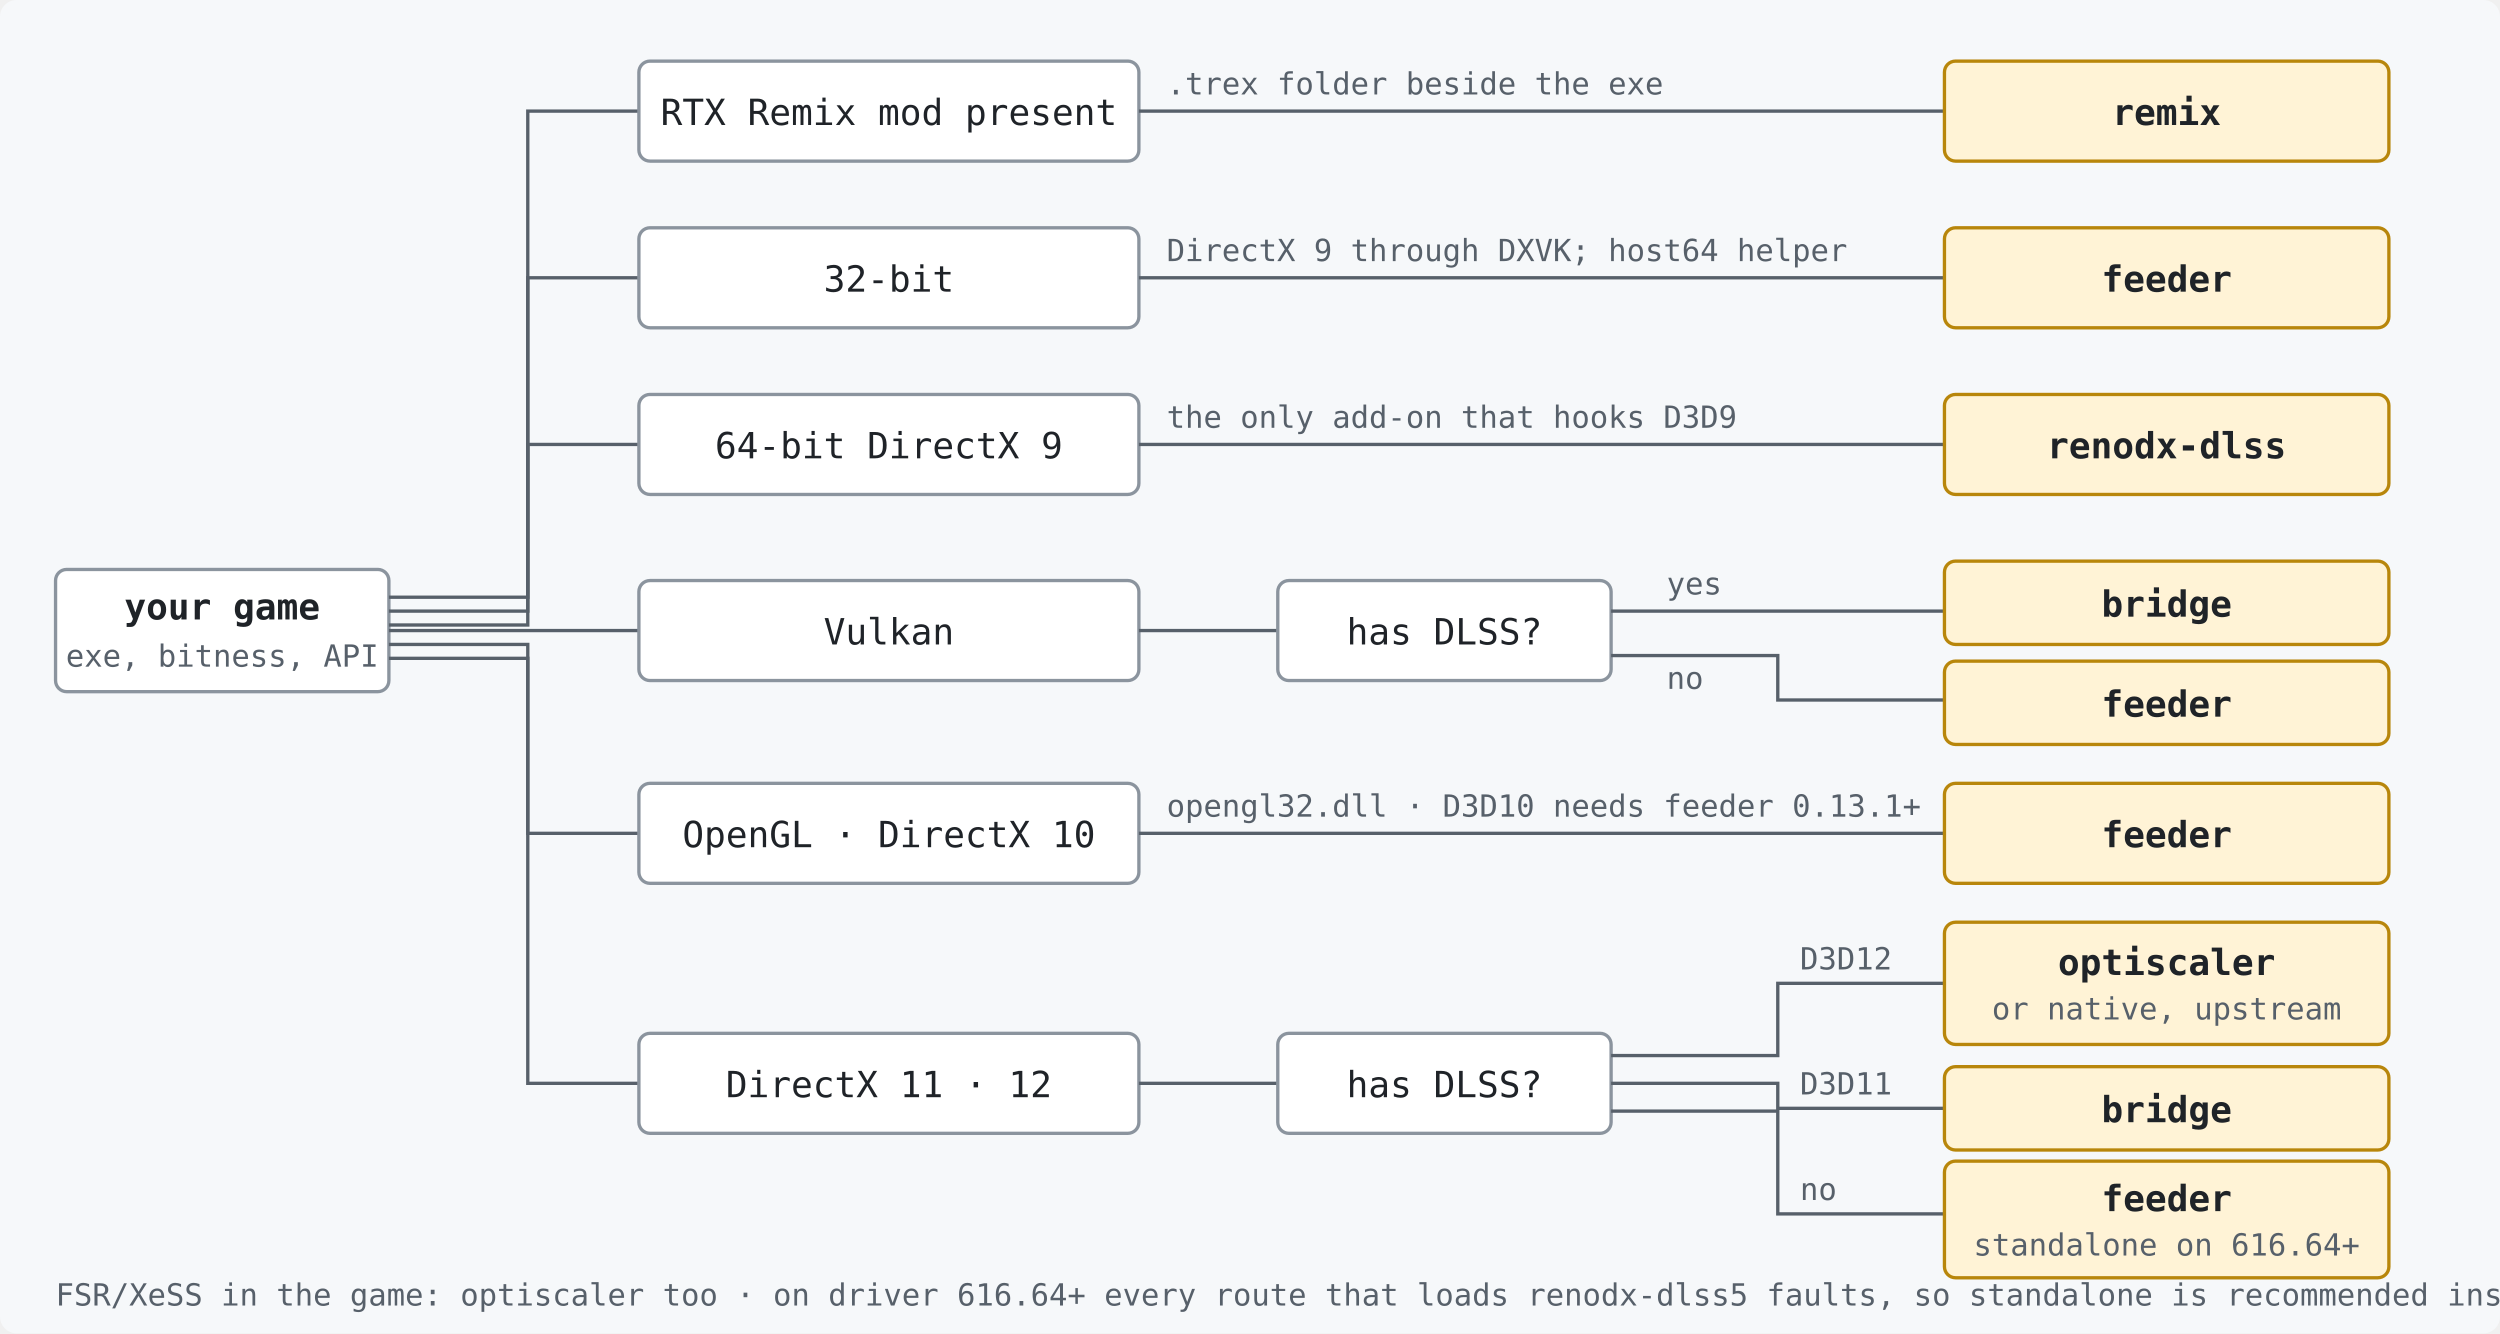
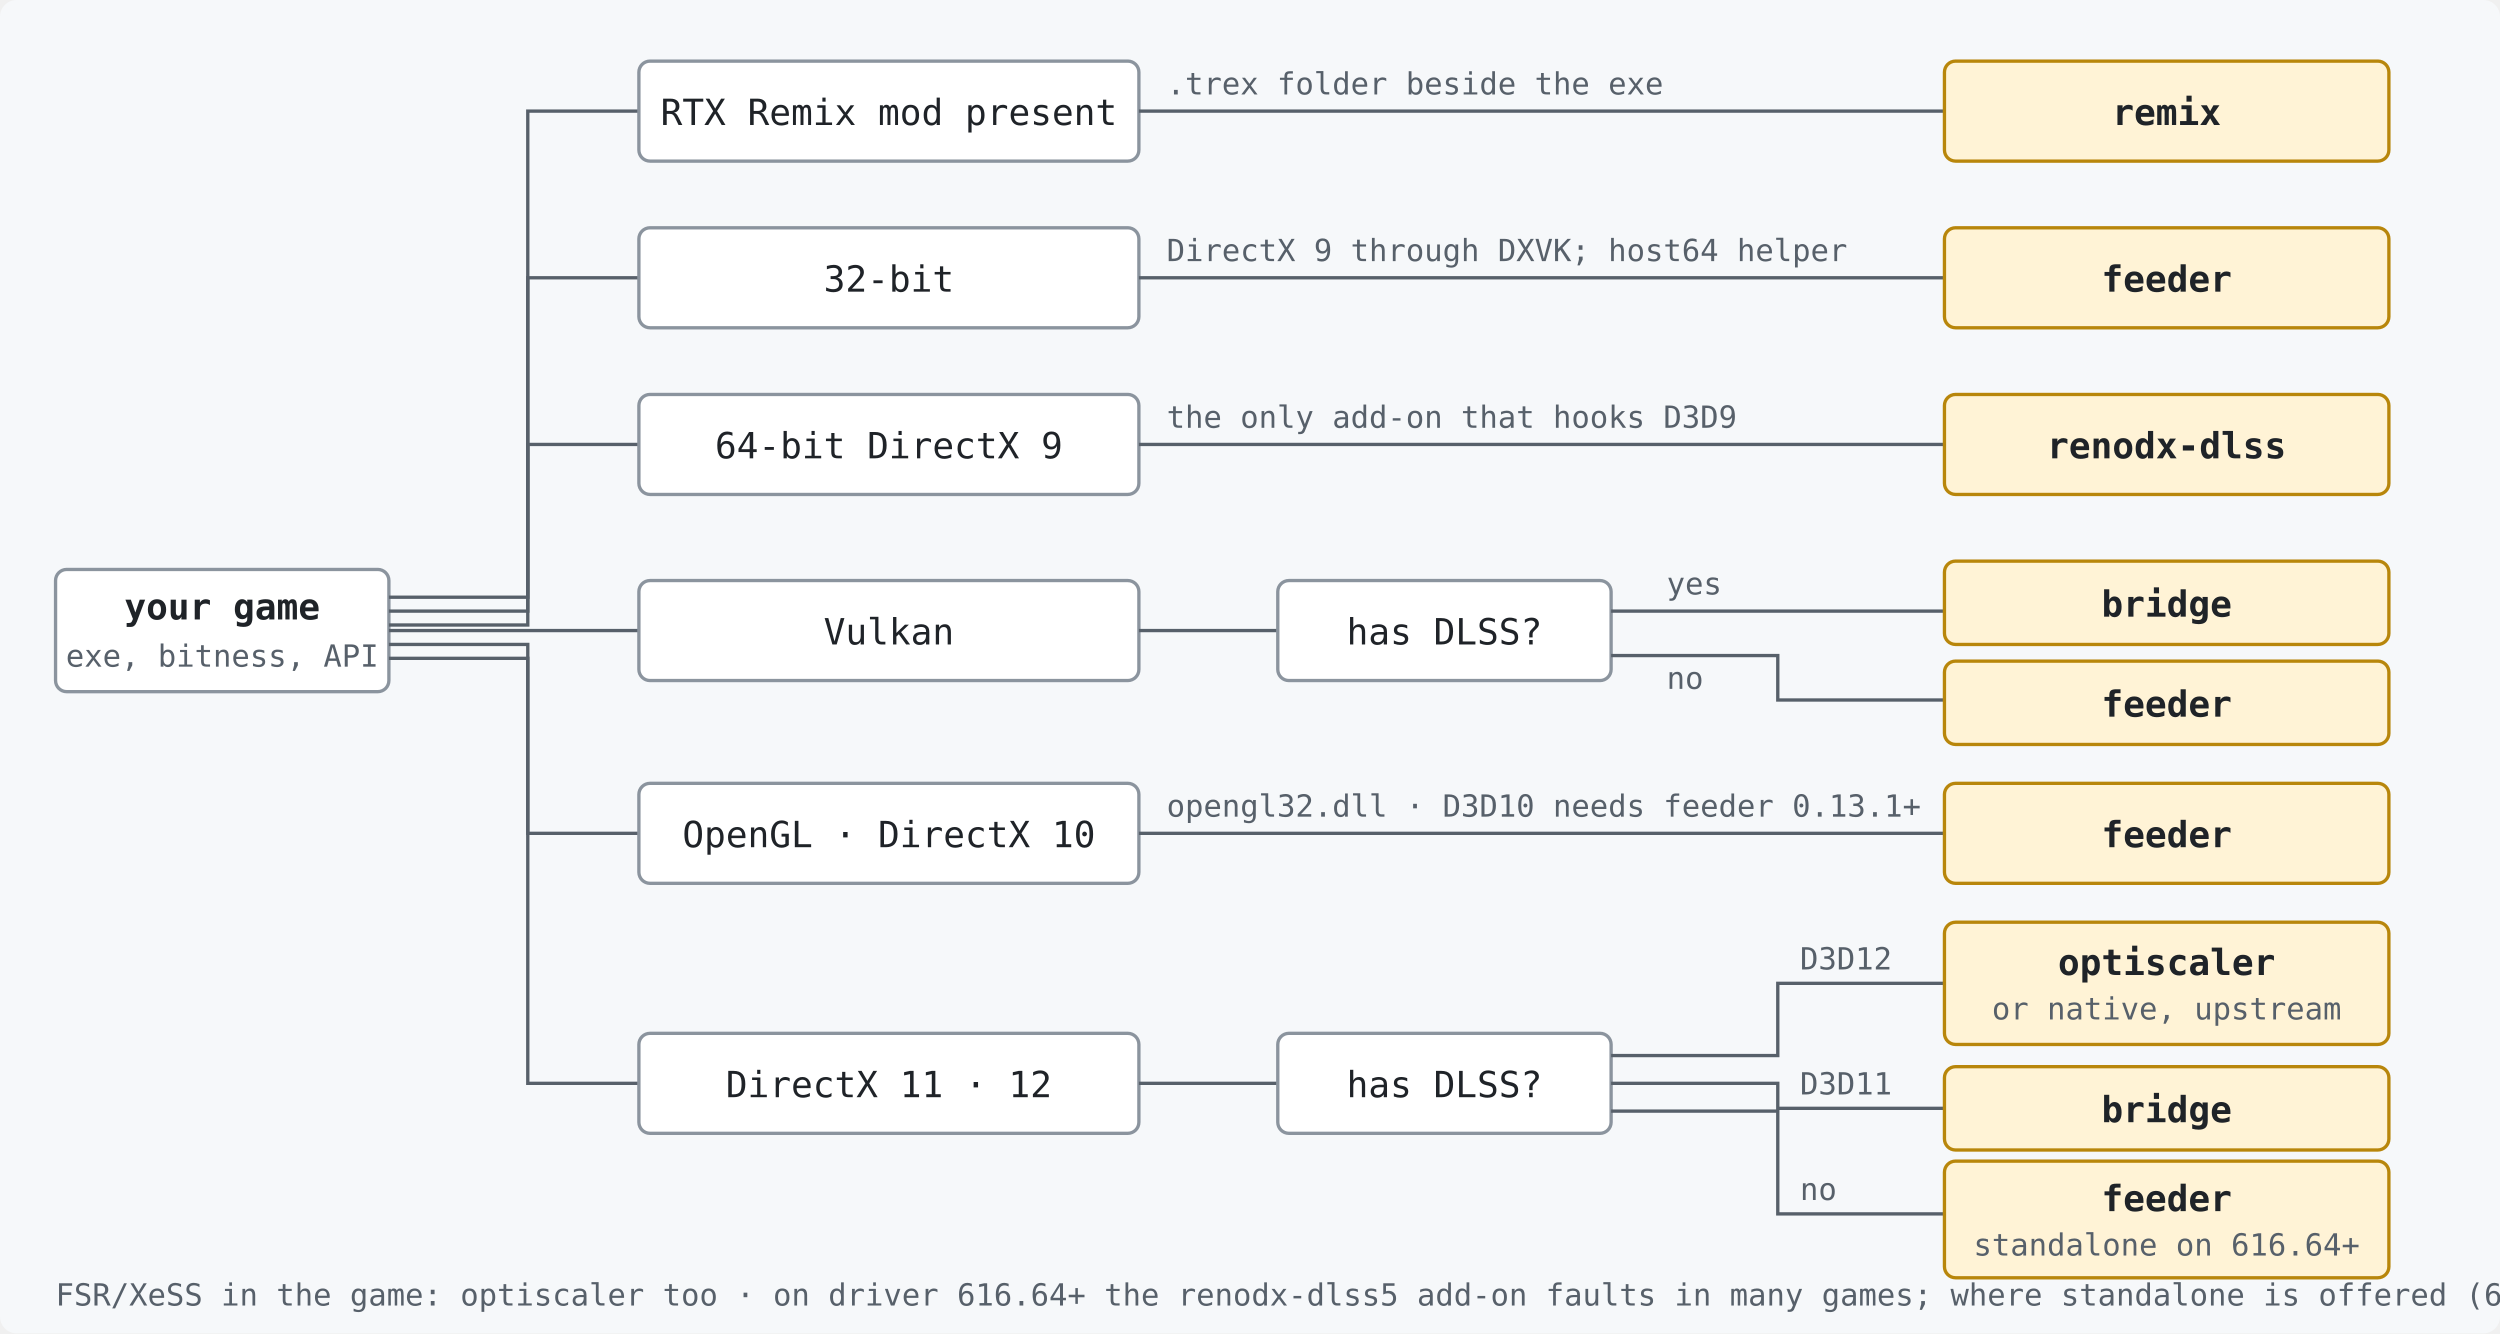
<svg xmlns="http://www.w3.org/2000/svg" width="900" height="480" viewBox="0 0 900 480" font-family="ui-monospace, SFMono-Regular, Menlo, Consolas, monospace" font-size="13">
  <rect width="900" height="480" fill="#f6f8fa" rx="6" />
  <style>
    .q  { fill:#ffffff; stroke:#8b949e; stroke-width:1.2; }
    .r  { fill:#fff3d6; stroke:#b8860b; stroke-width:1.2; }
    .t  { fill:#1f2328; }
    .m  { fill:#57606a; font-size:11px; }
    .b  { fill:#1f2328; font-weight:600; }
    .ln { stroke:#57606a; stroke-width:1.2; fill:none; }
    .lb { fill:#57606a; font-size:11px; }
  </style>
  <rect x="20" y="205" width="120" height="44" rx="4" class="q" />
  <text x="80" y="223" text-anchor="middle" class="b">your game</text>
  <text x="80" y="240" text-anchor="middle" class="m">exe, bitness, API</text>
  <path d="M140 215 H190 V40 H230" class="ln" />
  <text x="420" y="34" class="lb">.trex folder beside the exe</text>
  <rect x="230" y="22" width="180" height="36" rx="4" class="q" />
  <text x="320" y="45" text-anchor="middle" class="t">RTX Remix mod present</text>
  <path d="M410 40 H700" class="ln" />
  <rect x="700" y="22" width="160" height="36" rx="4" class="r" />
  <text x="780" y="45" text-anchor="middle" class="b">remix</text>
  <path d="M140 220 H190 V100 H230" class="ln" />
  <rect x="230" y="82" width="180" height="36" rx="4" class="q" />
  <text x="320" y="105" text-anchor="middle" class="t">32-bit</text>
  <path d="M410 100 H700" class="ln" />
  <text x="420" y="94" class="lb">DirectX 9 through DXVK; host64 helper</text>
  <rect x="700" y="82" width="160" height="36" rx="4" class="r" />
  <text x="780" y="105" text-anchor="middle" class="b">feeder</text>
  <path d="M140 225 H190 V160 H230" class="ln" />
  <rect x="230" y="142" width="180" height="36" rx="4" class="q" />
  <text x="320" y="165" text-anchor="middle" class="t">64-bit DirectX 9</text>
  <path d="M410 160 H700" class="ln" />
  <text x="420" y="154" class="lb">the only add-on that hooks D3D9</text>
  <rect x="700" y="142" width="160" height="36" rx="4" class="r" />
  <text x="780" y="165" text-anchor="middle" class="b">renodx-dlss</text>
  <path d="M140 227 H230" class="ln" />
  <rect x="230" y="209" width="180" height="36" rx="4" class="q" />
  <text x="320" y="232" text-anchor="middle" class="t">Vulkan</text>
  <path d="M410 227 H460" class="ln" />
  <rect x="460" y="209" width="120" height="36" rx="4" class="q" />
  <text x="520" y="232" text-anchor="middle" class="t">has DLSS?</text>
  <path d="M580 220 H700" class="ln" />
  <text x="600" y="214" class="lb">yes</text>
  <rect x="700" y="202" width="160" height="30" rx="4" class="r" />
  <text x="780" y="222" text-anchor="middle" class="b">bridge</text>
  <path d="M580 236 H640 V252 H700" class="ln" />
  <text x="600" y="248" class="lb">no</text>
  <rect x="700" y="238" width="160" height="30" rx="4" class="r" />
  <text x="780" y="258" text-anchor="middle" class="b">feeder</text>
  <path d="M140 232 H190 V300 H230" class="ln" />
  <rect x="230" y="282" width="180" height="36" rx="4" class="q" />
  <text x="320" y="305" text-anchor="middle" class="t">OpenGL · DirectX 10</text>
  <path d="M410 300 H700" class="ln" />
  <text x="420" y="294" class="lb">opengl32.dll · D3D10 needs feeder 0.13.1+</text>
  <rect x="700" y="282" width="160" height="36" rx="4" class="r" />
  <text x="780" y="305" text-anchor="middle" class="b">feeder</text>
  <path d="M140 237 H190 V390 H230" class="ln" />
  <rect x="230" y="372" width="180" height="36" rx="4" class="q" />
  <text x="320" y="395" text-anchor="middle" class="t">DirectX 11 · 12</text>
  <path d="M410 390 H460" class="ln" />
  <rect x="460" y="372" width="120" height="36" rx="4" class="q" />
  <text x="520" y="395" text-anchor="middle" class="t">has DLSS?</text>
  <path d="M580 380 H640 V354 H700" class="ln" />
  <text x="648" y="349" class="lb">D3D12</text>
  <rect x="700" y="332" width="160" height="44" rx="4" class="r" />
  <text x="780" y="351" text-anchor="middle" class="b">optiscaler</text>
  <text x="780" y="367" text-anchor="middle" class="m">or native, upstream</text>
  <path d="M580 390 H640 V399 H700" class="ln" />
  <text x="648" y="394" class="lb">D3D11</text>
  <rect x="700" y="384" width="160" height="30" rx="4" class="r" />
  <text x="780" y="404" text-anchor="middle" class="b">bridge</text>
  <path d="M580 400 H640 V437 H700" class="ln" />
  <text x="648" y="432" class="lb">no</text>
  <rect x="700" y="418" width="160" height="42" rx="4" class="r" />
  <text x="780" y="436" text-anchor="middle" class="b">feeder</text>
  <text x="780" y="452" text-anchor="middle" class="m">standalone on 616.64+</text>
-   <text x="20" y="470" class="lb">FSR/XeSS in the game: optiscaler too · on driver 616.64+ every route that loads renodx-dlss5 faults, so standalone is recommended instead</text>
+   <text x="20" y="470" class="lb">FSR/XeSS in the game: optiscaler too · on driver 616.64+ the renodx-dlss5 add-on faults in many games; where standalone is offered (64-bit D3D11/12) it is recommended instead</text>
</svg>
